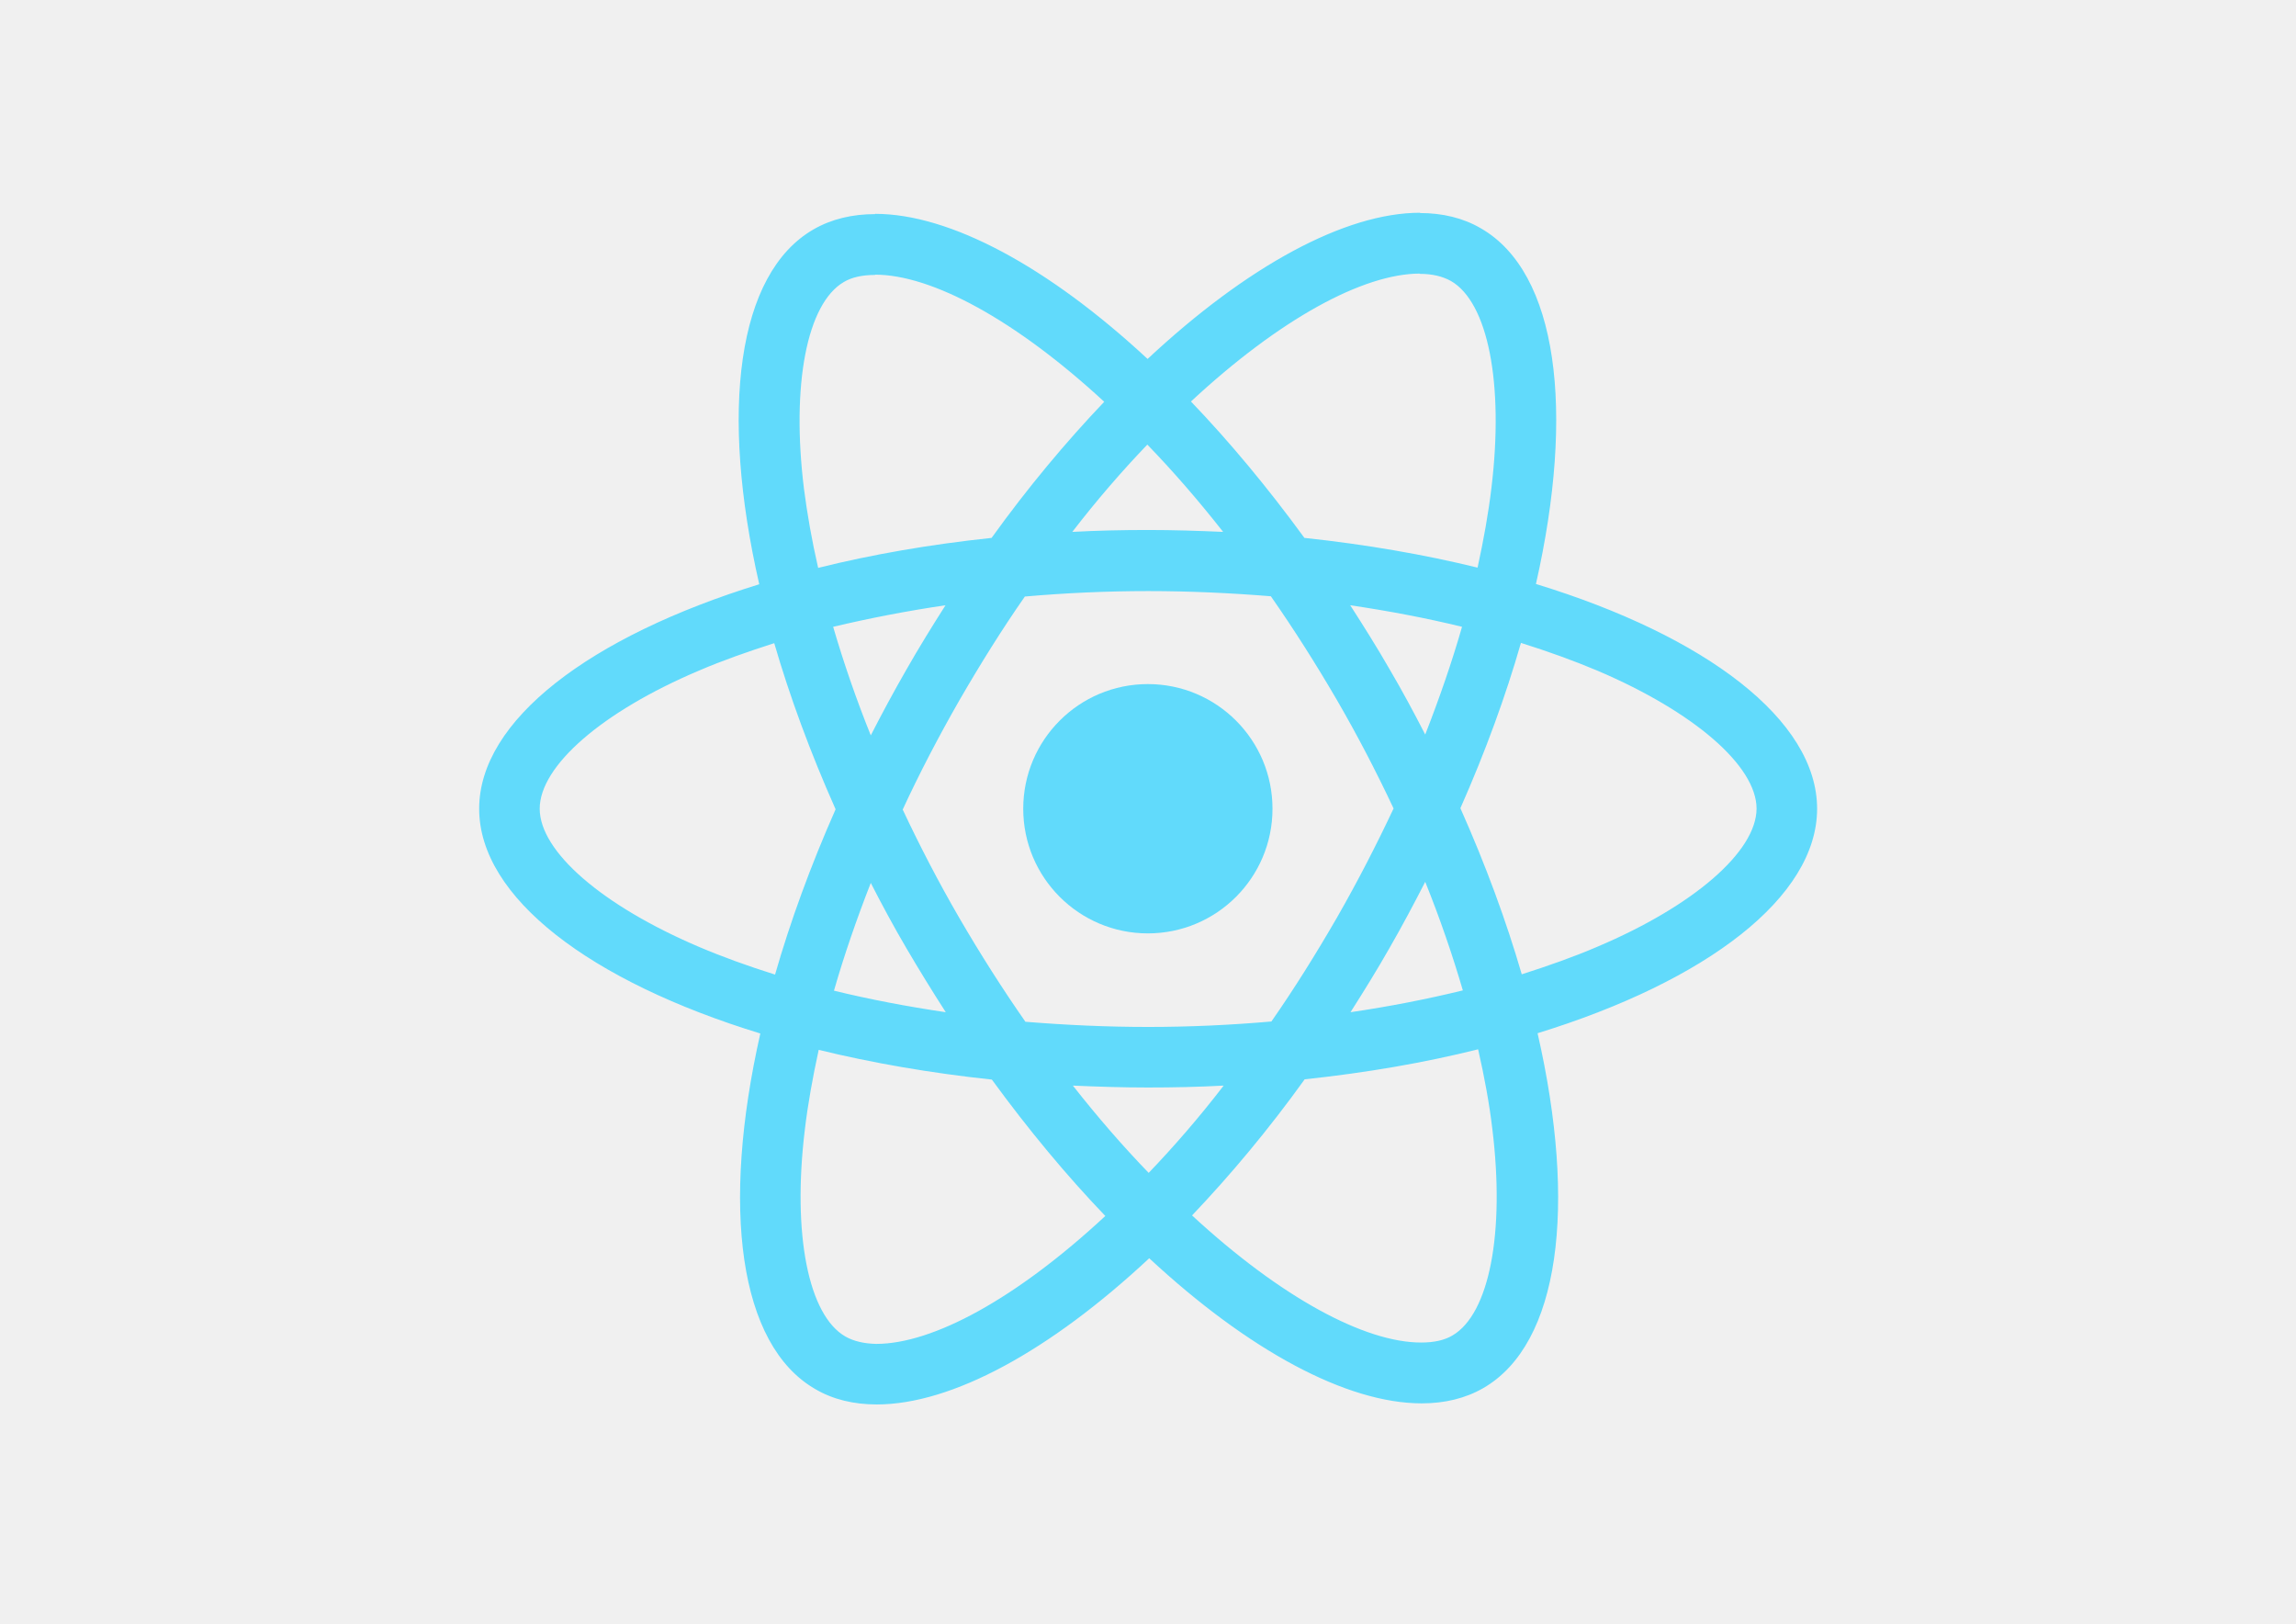
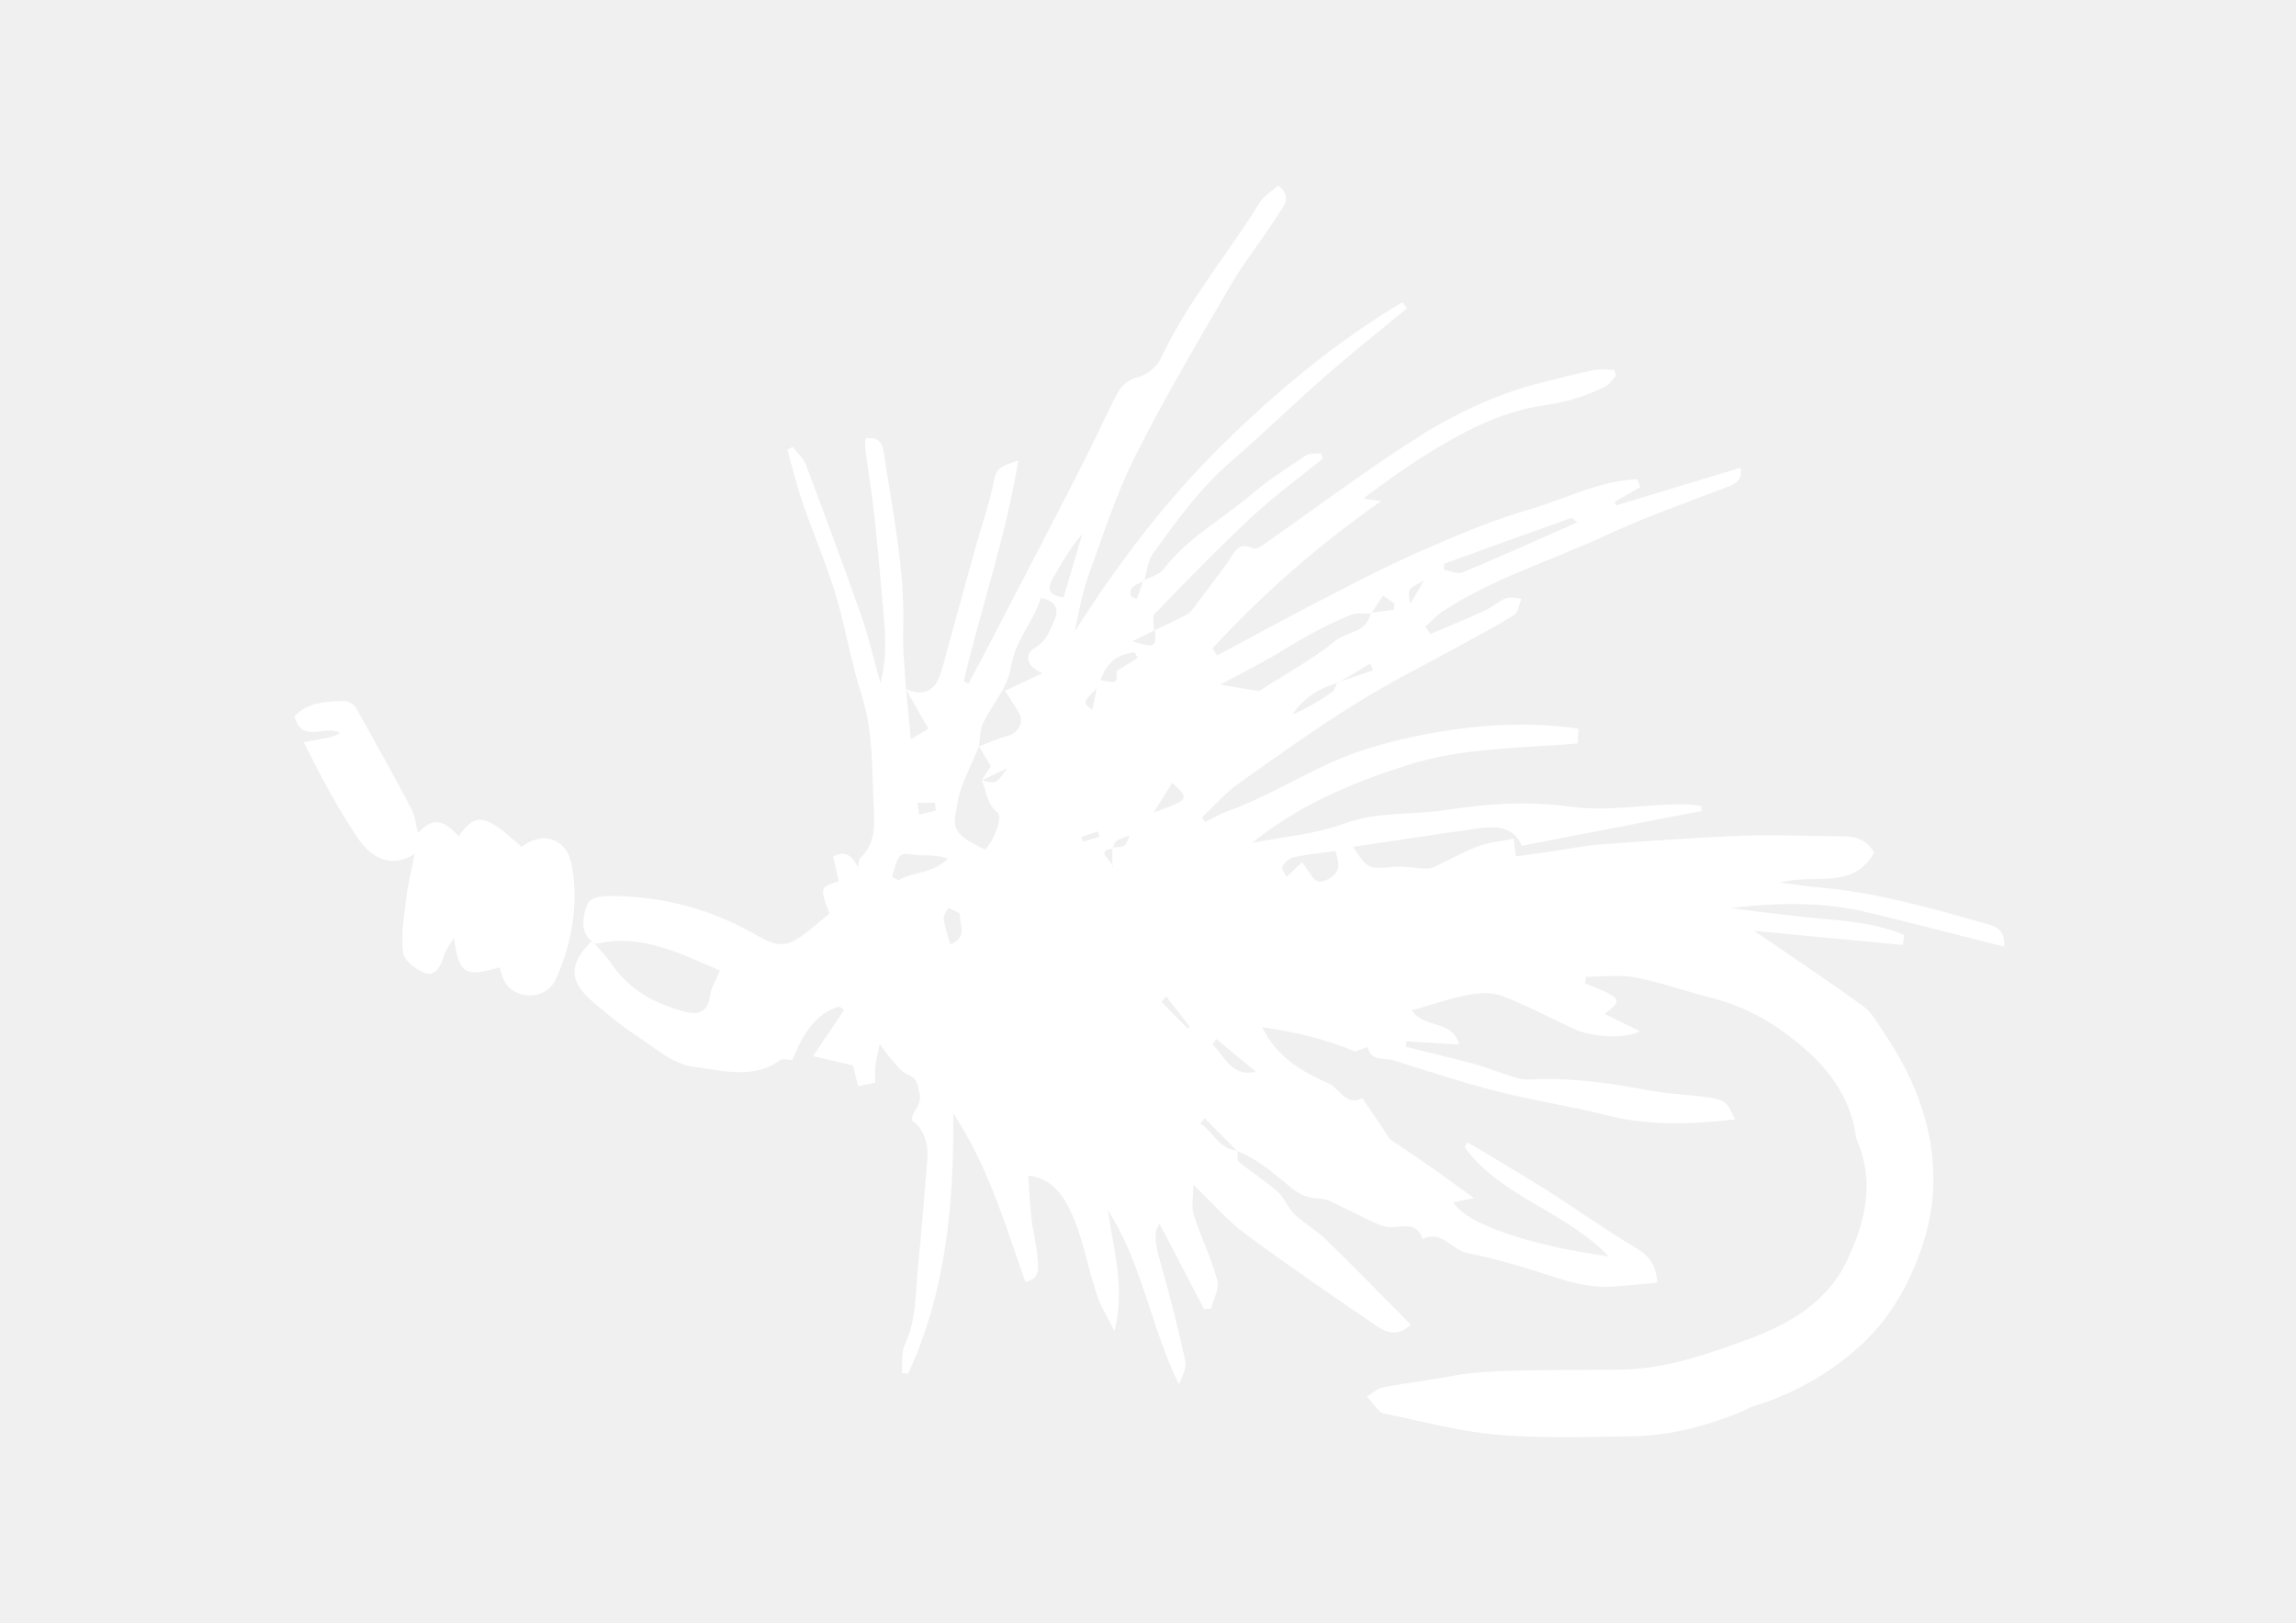
- <svg xmlns="http://www.w3.org/2000/svg" viewBox="0 0 841.9 595.3">
-   <g fill="#61DAFB">
-     <path d="M666.3 296.5c0-32.5-40.7-63.3-103.1-82.4 14.4-63.6 8-114.2-20.2-130.4-6.5-3.8-14.1-5.6-22.4-5.6v22.3c4.6 0 8.3.9 11.4 2.6 13.6 7.8 19.5 37.5 14.9 75.7-1.1 9.4-2.9 19.3-5.1 29.4-19.6-4.8-41-8.5-63.5-10.9-13.5-18.5-27.5-35.3-41.6-50 32.6-30.3 63.2-46.9 84-46.9V78c-27.5 0-63.5 19.6-99.9 53.6-36.4-33.8-72.4-53.2-99.9-53.2v22.3c20.7 0 51.4 16.5 84 46.6-14 14.7-28 31.4-41.3 49.9-22.6 2.4-44 6.1-63.6 11-2.3-10-4-19.7-5.2-29-4.7-38.2 1.1-67.9 14.6-75.8 3-1.8 6.9-2.6 11.5-2.6V78.5c-8.4 0-16 1.8-22.6 5.6-28.1 16.2-34.4 66.7-19.9 130.1-62.2 19.2-102.7 49.9-102.7 82.3 0 32.5 40.7 63.3 103.1 82.4-14.4 63.6-8 114.2 20.2 130.4 6.5 3.8 14.1 5.6 22.5 5.6 27.5 0 63.5-19.6 99.9-53.6 36.4 33.8 72.4 53.2 99.9 53.2 8.4 0 16-1.8 22.6-5.6 28.1-16.2 34.4-66.7 19.9-130.1 62-19.1 102.5-49.9 102.5-82.3zm-130.2-66.7c-3.7 12.9-8.3 26.2-13.5 39.5-4.1-8-8.4-16-13.1-24-4.6-8-9.5-15.8-14.4-23.4 14.2 2.1 27.9 4.7 41 7.9zm-45.8 106.5c-7.8 13.5-15.8 26.3-24.1 38.2-14.9 1.3-30 2-45.2 2-15.1 0-30.2-.7-45-1.9-8.3-11.9-16.4-24.6-24.2-38-7.6-13.1-14.5-26.4-20.8-39.8 6.2-13.4 13.2-26.8 20.7-39.9 7.8-13.5 15.8-26.3 24.1-38.2 14.9-1.3 30-2 45.2-2 15.1 0 30.2.7 45 1.9 8.3 11.9 16.4 24.6 24.2 38 7.6 13.1 14.5 26.4 20.8 39.8-6.3 13.4-13.2 26.8-20.7 39.9zm32.3-13c5.4 13.4 10 26.8 13.8 39.8-13.1 3.2-26.9 5.9-41.2 8 4.9-7.7 9.8-15.6 14.4-23.7 4.6-8 8.9-16.1 13-24.1zM421.2 430c-9.3-9.6-18.6-20.3-27.8-32 9 .4 18.2.7 27.5.7 9.4 0 18.7-.2 27.8-.7-9 11.7-18.3 22.4-27.5 32zm-74.4-58.9c-14.2-2.1-27.9-4.7-41-7.9 3.7-12.9 8.3-26.2 13.5-39.5 4.1 8 8.4 16 13.1 24 4.7 8 9.5 15.8 14.4 23.4zM420.7 163c9.3 9.6 18.6 20.3 27.8 32-9-.4-18.2-.7-27.5-.7-9.4 0-18.7.2-27.8.7 9-11.7 18.3-22.4 27.5-32zm-74 58.9c-4.9 7.7-9.8 15.6-14.4 23.7-4.6 8-8.9 16-13 24-5.4-13.4-10-26.8-13.8-39.8 13.1-3.1 26.9-5.8 41.2-7.9zm-90.5 125.2c-35.4-15.1-58.3-34.9-58.3-50.6 0-15.7 22.9-35.6 58.3-50.6 8.6-3.7 18-7 27.7-10.1 5.7 19.6 13.2 40 22.5 60.9-9.2 20.8-16.6 41.1-22.2 60.6-9.9-3.1-19.3-6.5-28-10.2zM310 490c-13.6-7.8-19.5-37.5-14.9-75.7 1.1-9.4 2.9-19.3 5.1-29.4 19.6 4.8 41 8.5 63.5 10.9 13.5 18.5 27.5 35.3 41.6 50-32.6 30.3-63.2 46.9-84 46.9-4.5-.1-8.3-1-11.3-2.7zm237.2-76.2c4.7 38.2-1.1 67.9-14.6 75.8-3 1.8-6.9 2.6-11.5 2.6-20.7 0-51.4-16.5-84-46.6 14-14.7 28-31.4 41.3-49.9 22.6-2.4 44-6.1 63.6-11 2.3 10.1 4.1 19.8 5.2 29.1zm38.5-66.7c-8.6 3.7-18 7-27.7 10.1-5.7-19.6-13.2-40-22.5-60.9 9.2-20.8 16.6-41.1 22.2-60.6 9.9 3.1 19.3 6.5 28.1 10.2 35.4 15.1 58.3 34.9 58.3 50.6-.1 15.7-23 35.6-58.4 50.6zM320.8 78.4z" />
-     <circle cx="420.9" cy="296.5" r="45.7" />
-     <path d="M520.5 78.1z" />
+ <svg xmlns="http://www.w3.org/2000/svg" width="842px" height="595px" viewBox="0 0 842 595" version="1.1">
+   <defs />
+   <g id="tyersclub_figurativemark" stroke="none" stroke-width="1" fill="none" fill-rule="evenodd">
+     <g id="Page-1-Copy-4" transform="translate(108, 68)" fill="#FFF">
+       <path d="M288.62,238.846 L289.158,240.653 C291.186,240.039 293.211,239.419 295.239,238.798 C295.044,238.153 294.852,237.504 294.66,236.863 C292.646,237.522 290.631,238.187 288.62,238.846 Z M294.16,184.427 C289,189.611 289,189.611 292.591,192.325 C293.06,189.949 293.523,187.635 294.16,184.427 Z M414.181,144.97 C408.12,148.002 408.12,148.002 409.2,153.362 C411.231,149.944 412.708,147.457 414.181,144.97 Z M319.673,297.369 C319.08,298.021 318.487,298.673 317.894,299.325 C321.146,302.633 324.394,305.937 327.646,309.244 C327.851,308.962 328.057,308.675 328.262,308.389 C325.398,304.716 322.534,301.043 319.673,297.369 Z M235.217,229.22 C235.097,228.268 234.977,227.316 234.857,226.364 L228.439,226.364 C228.659,227.83 228.878,229.289 229.097,230.751 C231.139,230.244 233.178,229.73 235.217,229.22 Z M315.061,229.913 C328.238,225.195 328.396,224.936 321.889,219.121 C319.721,222.546 317.603,225.895 315.061,229.913 Z M309.301,173.18 C308.9,172.531 308.503,171.886 308.102,171.238 C301.701,171.8 297.638,175.246 295.585,181.433 C301.705,182.623 301.705,182.623 301.468,178.07 C304.604,176.111 306.954,174.646 309.301,173.18 Z M240.473,278.293 C247.127,275.734 243.748,270.936 244.046,267.294 C244.101,266.638 241.264,265.738 239.763,264.952 C239.15,266.242 237.882,267.621 238.047,268.804 C238.468,271.829 239.524,274.768 240.473,278.293 Z M338.041,312.976 C337.589,313.645 337.133,314.321 336.681,314.99 C341.259,319.34 343.455,327.024 352.637,325.024 C347.772,321.009 342.907,316.991 338.041,312.976 Z M282.01,151.071 C284.419,142.932 286.66,135.368 288.901,127.801 C284.388,133.019 281.178,138.707 277.953,144.38 C275.675,148.395 277.189,150.378 282.01,151.071 Z M219.068,253.415 C219.86,253.863 220.651,254.312 221.443,254.76 C227.168,251.538 234.487,252.221 239.589,246.824 C235.97,245.606 232.613,245.63 229.255,245.596 C226.88,245.572 223.56,244.475 222.361,245.634 C220.504,247.427 220.093,250.742 219.068,253.415 Z M381.751,244.037 C376.396,244.785 371.441,245.237 366.614,246.282 C364.928,246.651 363.139,248.234 362.231,249.762 C361.793,250.504 363.29,252.404 363.801,253.542 C366.261,251.235 367.892,249.7 369.519,248.169 C370.564,249.662 371.647,251.125 372.64,252.646 C374.254,255.108 375.656,256.153 378.966,254.415 C384.458,251.528 382.717,247.824 381.751,244.037 Z M421.562,138.72 C421.538,139.465 421.514,140.203 421.49,140.945 C423.806,141.314 426.523,142.656 428.373,141.887 C442.264,136.103 455.983,129.901 470.473,123.514 C469.414,122.779 468.582,121.799 468.146,121.955 C452.594,127.48 437.08,133.109 421.562,138.72 Z M394.853,156.949 C392.321,157.087 389.515,156.569 387.298,157.483 C379.041,160.887 371.177,165.095 363.547,169.824 C356.304,174.318 348.629,178.098 339.542,183.061 C346.193,184.165 350.78,184.927 353.72,185.417 C363.848,178.895 373.394,173.763 381.645,167.02 C385.914,163.526 393.469,164.023 394.624,156.707 C397.478,156.331 400.332,155.955 403.186,155.579 C403.258,154.824 403.33,154.069 403.406,153.31 C401.997,152.341 400.589,151.368 399.181,150.395 C397.738,152.579 396.296,154.765 394.853,156.949 Z M252.009,218.121 C257.282,219.493 257.282,219.493 261.493,213.596 C257.296,215.624 254.651,216.896 252.009,218.172 C253.14,216.393 254.267,214.62 255.357,212.902 C253.798,210.295 252.413,207.984 251.029,205.673 C254.569,204.352 258.039,202.752 261.675,201.796 C265.153,200.876 267.63,196.861 265.913,193.833 C264.371,191.108 262.61,188.507 260.599,185.307 C265.029,183.213 268.942,181.368 274.352,178.819 C267.393,175.942 268.216,171.435 271.436,169.627 C275.805,167.168 276.96,163.195 278.635,159.546 C280.403,155.71 279.358,152.154 273.691,151.299 C270.929,160.139 264.197,166.809 262.706,176.791 C261.637,183.965 255.744,190.335 252.472,197.282 C251.269,199.841 251.413,203.038 250.94,205.946 C248.723,211.078 246.246,216.117 244.382,221.377 C243.169,224.795 242.85,228.537 242.131,232.134 C241.799,238.956 248.124,240.571 253.147,243.592 C256.278,240.802 259.876,231.641 257.868,230.02 C253.894,226.812 253.791,222.156 252.009,218.121 Z M382.649,182.382 C375.693,184.362 369.923,187.955 365.963,194.064 C371.147,191.784 375.923,188.938 380.507,185.807 C381.508,185.124 381.83,183.427 382.488,182.22 C386.85,180.744 391.211,179.271 395.576,177.795 C395.21,176.977 394.85,176.156 394.483,175.339 L382.649,182.382 Z M299.906,242.726 C304.768,242.519 304.768,242.519 306.186,238.325 C300.68,240.388 300.68,240.388 300.266,243.216 C292.402,243.775 301.571,248.621 299.906,250.383 L299.906,242.726 Z M345.881,353.861 C345.98,355.258 345.531,357.331 346.271,357.941 C350.945,361.804 356.112,365.084 360.645,369.099 C363.129,371.3 364.328,374.949 366.754,377.253 C370.383,380.705 374.905,383.213 378.489,386.706 C388.912,396.874 399.061,407.332 409.333,417.689 C405.331,421.78 400.932,421 397.327,418.544 C380.905,407.363 364.513,396.112 348.533,384.309 C342.191,379.622 336.938,373.441 329.623,366.443 C329.623,371.358 328.865,374.676 329.763,377.449 C332.388,385.541 336.191,393.277 338.428,401.458 C339.254,404.476 337.013,408.346 336.174,411.826 L333.553,412.04 C328.098,401.575 322.647,391.107 317.23,380.712 C314.989,383.675 315.513,387.714 317.507,394.674 C320.927,406.597 323.956,418.648 326.614,430.764 C327.214,433.5 325.621,436.724 324.312,439.58 C314.029,418.627 310.911,395.353 298.275,375.735 C300.393,390.269 304.713,404.538 300.708,420.148 C298.487,415.606 295.743,411.239 294.157,406.483 C290.771,396.333 289.11,385.427 284.505,375.932 C282.01,370.782 277.953,363.963 269.089,363.084 C269.514,368.978 269.706,373.993 270.285,378.956 C270.84,383.699 272.081,388.372 272.475,393.118 C272.773,396.695 273.605,401.054 268.041,402.058 C260.65,381.178 254.5,359.828 241.562,340.193 C241.919,374.107 238.766,405.918 225.02,435.717 C224.249,435.628 223.481,435.531 222.71,435.438 C223.015,431.985 222.412,428.102 223.79,425.16 C228.148,415.837 227.699,405.862 228.686,396.098 C230.022,382.923 231.019,369.713 232.112,356.517 C232.582,350.871 230.111,345.001 226.37,342.866 C226.318,339.382 230.348,337.447 229.152,332.57 C228.295,329.08 228.343,327.369 224.828,326.007 C222.614,325.144 220.953,322.706 219.205,320.826 C217.914,319.436 216.882,317.808 214.614,314.801 C213.788,318.84 213.23,320.833 213.007,322.865 C212.801,324.717 212.962,326.614 212.962,328.98 C210.996,329.397 209.029,329.814 206.696,330.311 C205.949,327.286 205.318,324.734 204.804,322.665 C200.323,321.613 196.081,320.619 190.181,319.24 C193.953,313.635 197.763,307.975 201.573,302.312 C200.957,301.891 200.333,301.47 199.716,301.053 C190.256,304.102 186.186,312.007 182.561,320.702 C181.282,320.702 179.093,320.002 177.973,320.812 C167.865,328.086 156.493,324.334 146.214,323.134 C138.82,322.271 131.881,316.005 125.114,311.569 C119.55,307.917 114.376,303.602 109.309,299.253 C100.503,291.689 100.551,285.415 109.117,276.941 C111.628,279.903 114.397,282.683 116.597,285.863 C123.072,295.221 132.365,300.046 142.897,302.929 C147.978,304.319 151.552,303.309 152.412,297.045 C152.823,294.058 154.667,291.268 156.065,287.898 C141.489,281.735 127.592,274.299 111.131,278.013 C110.487,278.158 109.658,277.455 108.915,277.148 C104.457,273.305 105.889,267.966 107.215,263.962 C108.212,260.951 112.608,260.465 116.761,260.52 C135.023,260.785 152.207,265.207 167.923,274.088 C173.21,277.075 177.777,279.9 183.146,276.975 C187.96,274.354 191.986,270.274 196.201,266.963 C192.61,257.409 192.61,257.409 199.593,255.139 C198.894,252.097 198.215,249.138 197.527,246.137 C202.399,243.433 204.462,246.168 206.723,250.059 C206.915,248.931 206.699,247.351 207.364,246.737 C213.213,241.36 212.743,234.693 212.394,227.506 C211.729,213.865 212.281,200.272 207.977,186.907 C204.078,174.794 202.101,162.06 198.401,149.868 C194.943,138.472 190.177,127.487 186.295,116.212 C184.13,109.914 182.591,103.399 180.769,96.98 C181.399,96.611 182.029,96.239 182.656,95.866 C184.298,97.98 186.573,99.853 187.477,102.25 C194.484,120.82 201.392,139.434 207.974,158.159 C210.595,165.619 212.325,173.39 214.874,182.489 C217.499,172.604 216.636,164.009 215.868,155.424 C214.857,144.08 213.925,132.726 212.688,121.406 C211.801,113.229 210.451,105.099 209.365,96.939 C209.194,95.645 209.341,94.314 209.341,92.845 C214.121,91.882 215.58,94.411 216.104,97.935 C219.339,119.592 223.958,141.076 223.207,163.205 C222.964,170.327 223.855,177.484 224.245,184.627 C224.924,191.525 225.582,198.42 226.027,203.059 C228.038,201.852 230.79,200.203 232.445,199.21 C229.443,193.919 226.805,189.273 224.17,184.631 C229.443,187.197 234.089,185.907 236.214,180.823 C237.67,177.332 238.468,173.559 239.486,169.896 C242.895,157.59 246.246,145.27 249.672,132.971 C252.016,124.566 254.99,116.295 256.628,107.758 C257.532,103.047 260.287,102.647 265.416,100.853 C260.794,129.336 251.612,155.276 245.424,181.882 C246.003,182.151 246.578,182.42 247.157,182.685 C249.611,178.077 252.098,173.487 254.507,168.855 C261.627,155.183 268.726,141.504 275.805,127.811 C280.842,118.064 285.896,108.327 290.823,98.525 C294.307,91.593 297.538,84.529 301.002,77.583 C302.791,74.003 305.004,71.333 309.51,70.212 C312.621,69.44 316.263,66.532 317.624,63.611 C327.248,42.927 342.009,25.588 353.892,6.391 C355.468,3.842 358.394,2.145 360.754,0 C366.172,4.263 362.546,7.864 360.628,10.864 C354.985,19.694 348.372,27.927 343.102,36.96 C331.117,57.502 319.001,78.024 308.314,99.256 C301.352,113.091 296.572,128.07 291.285,142.707 C288.873,149.378 287.595,156.459 286.153,163.522 C301.821,138.858 319.323,115.722 340.066,95.287 C360.271,75.382 381.988,57.337 406.291,42.813 C406.866,43.551 407.442,44.286 408.017,45.024 C398.074,53.243 387.946,61.252 378.239,69.75 C366.422,80.097 355.166,91.099 343.28,101.367 C332.028,111.09 323.483,123.038 314.845,134.906 C312.861,137.63 312.611,141.631 311.566,145.049 C309.181,146.37 305.512,146.76 306.855,150.754 C307.533,151.054 308.205,151.354 308.876,151.654 C309.699,149.381 310.524,147.105 311.343,144.832 C313.796,143.553 317.045,142.89 318.562,140.893 C327.406,129.26 340.217,122.427 351.031,113.215 C357.208,107.952 364.116,103.537 370.893,99.029 C372.301,98.091 374.556,98.446 376.42,98.208 L377.081,100.188 C368.303,107.338 359.11,114.039 350.842,121.744 C338.672,133.085 327.084,145.06 315.51,157.018 C314.434,158.135 315.259,161.115 315.198,163.229 C312.988,164.323 310.785,165.409 307.259,167.154 C315.534,169.745 316.188,169.244 315.53,163.084 C319.354,161.239 323.202,159.442 326.981,157.507 C327.903,157.038 328.746,156.248 329.379,155.417 C333.618,149.816 337.771,144.149 341.995,138.538 C344.394,135.351 345.631,130.132 351.647,133.102 C352.452,133.499 354.203,132.512 355.248,131.781 C374.097,118.619 392.479,104.723 411.858,92.407 C426.078,83.367 441.52,76.224 458.063,72.088 C464.189,70.557 470.308,68.957 476.496,67.708 C478.878,67.225 481.437,67.629 483.918,67.629 C484.161,68.336 484.404,69.046 484.648,69.75 C483.318,71.112 482.225,72.947 480.622,73.761 C473.711,77.252 466.618,79.435 458.683,80.542 C448.842,81.908 438.903,85.502 430.004,90.089 C416.666,96.97 404.194,105.551 391.941,114.843 C393.569,115.063 395.193,115.291 398.509,115.75 C375.066,132.136 354.937,149.94 336.633,169.738 C337.226,170.6 337.815,171.466 338.404,172.328 C350.623,165.799 362.766,159.121 375.077,152.779 C387.566,146.353 400.017,139.786 412.859,134.147 C426.002,128.373 439.334,122.717 453.077,118.733 C466.097,114.96 478.583,108.172 492.432,107.776 C492.802,108.717 493.166,109.659 493.536,110.597 C490.404,112.418 487.269,114.236 484.137,116.053 C484.319,116.481 484.5,116.909 484.685,117.34 C499.744,112.77 514.803,108.203 530.321,103.495 C531.064,108.462 528.097,109.562 524.664,110.873 C510.225,116.402 495.571,121.499 481.578,128.015 C461.438,137.403 439.937,143.873 421.127,156.128 C418.783,157.652 416.881,159.86 414.771,161.746 C415.346,162.66 415.922,163.574 416.501,164.485 C423.076,161.691 429.713,159.015 436.209,156.048 C439.009,154.769 441.397,152.541 444.231,151.406 C445.861,150.754 448.017,151.43 449.932,151.509 C449.099,153.527 448.836,156.428 447.331,157.404 C441.503,161.191 435.298,164.392 429.199,167.761 C415.912,175.097 402.265,181.84 389.399,189.863 C374.535,199.123 360.22,209.312 345.953,219.504 C341.132,222.946 337.181,227.623 332.826,231.734 C333.186,232.31 333.539,232.886 333.899,233.462 C336.75,232.076 339.508,230.423 342.472,229.351 C355.567,224.615 367.467,217.331 380.059,211.626 C390.756,206.787 402.453,203.669 414.017,201.407 C432.67,197.747 451.621,196.43 470.836,199.189 C470.764,200.624 470.682,202.341 470.569,204.621 C449.6,206.36 428.336,206.077 407.846,212.64 C387.408,219.193 367.987,227.402 351.171,241.095 C362.704,238.801 374.398,237.918 384.982,233.993 C397.358,229.406 410.111,230.958 422.579,228.968 C437.285,226.616 452.793,225.719 467.465,227.757 C482.503,229.847 496.9,226.492 511.586,227.009 C513.014,227.061 514.433,227.375 515.858,227.564 C515.913,228.171 515.965,228.778 516.016,229.385 C494.087,233.621 472.155,237.86 450.069,242.126 C447.605,236.549 443.377,234.493 434.441,235.728 C419.037,237.853 403.673,240.236 388.23,242.519 C393.497,250.738 393.74,250.693 403.31,249.855 C406.866,249.548 410.505,250.304 414.113,250.466 C415.298,250.518 416.628,250.518 417.666,250.038 C423.104,247.534 428.325,244.496 433.9,242.374 C437.882,240.864 442.295,240.508 447.092,239.515 C447.393,241.867 447.64,243.83 447.924,246.044 C452.659,245.375 457.422,244.716 462.171,244.03 C467.687,243.23 473.173,242.057 478.713,241.657 C496.304,240.391 513.905,239.094 531.527,238.429 C543.519,237.977 555.546,238.639 567.562,238.649 C572.376,238.649 576.46,239.753 579.297,244.602 C571.667,258.506 557.499,252.183 544.712,255.629 C550.502,256.36 554.617,257.026 558.76,257.378 C580.394,259.202 601.113,265.238 621.866,271.153 C626.07,272.353 627.191,275.327 626.975,279.127 C610.34,274.933 593.725,270.591 577.032,266.58 C560.363,262.575 543.482,262.931 526.555,264.993 C537.667,266.311 548.751,267.89 559.89,268.873 C570.385,269.801 580.781,270.701 590.374,274.895 C590.186,276.096 589.994,277.296 589.799,278.496 C571.958,276.803 554.117,275.106 535.282,273.316 C549.515,283.07 562.631,291.768 575.364,301.001 C578.492,303.267 580.52,307.178 582.789,310.514 C594.407,327.611 601.695,346.484 600.976,367.237 C600.588,378.498 597.429,389.545 592.372,400.344 C587.654,410.422 581.644,418.738 573.733,425.874 C562.439,436.059 549.354,443.284 534.792,447.73 C533.131,448.234 531.654,449.317 530.023,449.958 C517.633,454.828 504.846,458.364 491.524,458.619 C474.656,458.94 457.693,459.495 440.924,458.077 C426.986,456.905 413.27,453.042 399.469,450.307 C398.739,450.162 397.999,449.565 397.468,448.986 C396.008,447.406 394.658,445.719 393.267,444.078 C395.224,442.929 397.057,441.136 399.157,440.739 C408.11,439.042 417.183,437.983 426.136,436.266 C440.136,433.575 478.809,434.679 489.496,434.113 C504.856,433.296 519.093,428.233 533.144,423.073 C547.864,417.668 561.874,409.632 569.066,394.791 C575.785,380.922 579.719,366.005 573.147,350.523 C572.945,350.047 572.746,349.553 572.677,349.046 C570.334,331.825 559.64,320.295 546.459,310.662 C538.417,304.785 529.567,300.422 519.816,297.952 C510.38,295.562 501.142,292.227 491.617,290.382 C485.823,289.261 479.642,290.175 473.635,290.175 C473.505,290.982 473.378,291.796 473.248,292.603 C475.904,293.7 478.628,294.655 481.197,295.928 C486.162,298.387 486.104,299.625 480.43,303.754 C484.894,305.954 489.068,308.013 493.344,310.117 C488.273,312.993 476.048,312.486 468.993,309.193 C460.31,305.154 451.823,300.615 442.905,297.218 C439.184,295.803 434.435,296.035 430.395,296.811 C423.587,298.118 416.971,300.449 409.703,302.512 C414.449,309.448 424.604,305.637 427.106,315.018 C420.068,314.58 413.918,314.197 407.767,313.811 C407.706,314.487 407.644,315.163 407.582,315.839 C415.898,317.908 424.238,319.905 432.53,322.089 C435.778,322.941 438.892,324.299 442.123,325.255 C445.615,326.29 449.223,328.059 452.687,327.862 C467.355,327.017 481.67,328.976 496.009,331.711 C503.578,333.153 511.373,333.367 519.014,334.471 C524.554,335.267 525.733,336.513 528.231,342.472 C512.353,344.331 496.876,344.89 481.31,340.965 C467.879,337.578 454.119,335.526 440.698,332.112 C428,328.88 415.535,324.682 403.001,320.802 C399.599,319.747 394.73,321.382 393.555,315.915 C391.677,316.598 389.8,317.277 388.984,317.574 C377.849,312.911 367.004,310.427 354.81,308.634 C360.436,319.926 369.848,325.193 379.164,329.225 C383.211,330.98 385.551,337.833 391.622,334.664 C394.703,339.254 397.783,343.842 401.744,349.743 C405.537,352.309 411.077,355.972 416.522,359.773 C421.51,363.253 426.4,366.892 432.547,371.337 C429.107,372.024 427.085,372.427 425.016,372.841 C429.069,380.464 452.228,388.607 481.972,392.697 C465.967,376.025 442.325,370.879 429.072,352.599 C429.463,352.023 429.854,351.447 430.244,350.874 C439.924,356.72 449.702,362.404 459.255,368.451 C470.25,375.407 480.848,383.019 492.021,389.655 C496.722,392.446 499.306,395.691 499.789,402.324 C494.228,402.817 488.612,403.455 482.983,403.783 C473.31,404.348 464.419,401.051 455.387,398.154 C447.054,395.481 438.56,393.177 429.994,391.432 C424.334,390.28 420.681,382.933 413.729,386.306 C410.978,378.487 404.314,383.226 399.62,381.688 C394.439,379.991 389.666,377.056 384.664,374.783 C381.83,373.497 378.918,371.624 375.981,371.5 C371.719,371.32 368.789,370.203 365.291,367.33 C359.243,362.37 353.21,356.993 345.692,354.061 C341.725,350.05 337.753,346.039 333.786,342.024 C333.241,342.666 332.696,343.307 332.151,343.949 C337.024,346.873 338.891,353.627 345.881,353.861 Z" id="Fill-1" />
+       <path d="M83.236,242.543 C91.184,236.441 99.992,239.509 101.723,249.41 C104.232,263.76 101.767,277.738 95.871,291.017 C94.042,295.135 89.9,297.064 86.26,296.998 C81.99,296.926 77.601,294.836 76.141,289.66 C75.86,288.658 75.461,287.69 75.119,286.722 C62.379,290.469 60.259,289.119 58.494,275.82 C57.038,278.378 55.362,280.379 54.712,282.679 C53.648,286.44 51.525,290.039 47.935,288.83 C44.613,287.718 40.126,284.126 39.777,281.178 C38.988,274.542 40.235,267.603 41.051,260.836 C41.64,255.984 42.876,251.211 44.085,245.043 C36.445,250.274 28.578,247.474 23.014,239.03 C19.645,233.923 16.421,228.699 13.421,223.358 C10.075,217.397 7.057,211.247 3.38,204.19 C6.509,203.591 8.978,203.126 11.446,202.644 C13.244,202.293 15.039,201.931 16.743,200.73 C11.311,197.548 2.841,205.017 0,194.655 C4.998,189.334 11.521,189.324 17.806,189.004 C19.357,188.925 21.717,190.126 22.479,191.466 C29.51,203.843 36.35,216.336 43.039,228.909 C44.18,231.055 44.342,233.737 45.291,237.505 C51.633,230.184 56.036,234.337 60.235,238.593 C66.561,229.794 69.944,230.387 83.236,242.543" id="Fill-3" />
+     </g>
  </g>
</svg>
